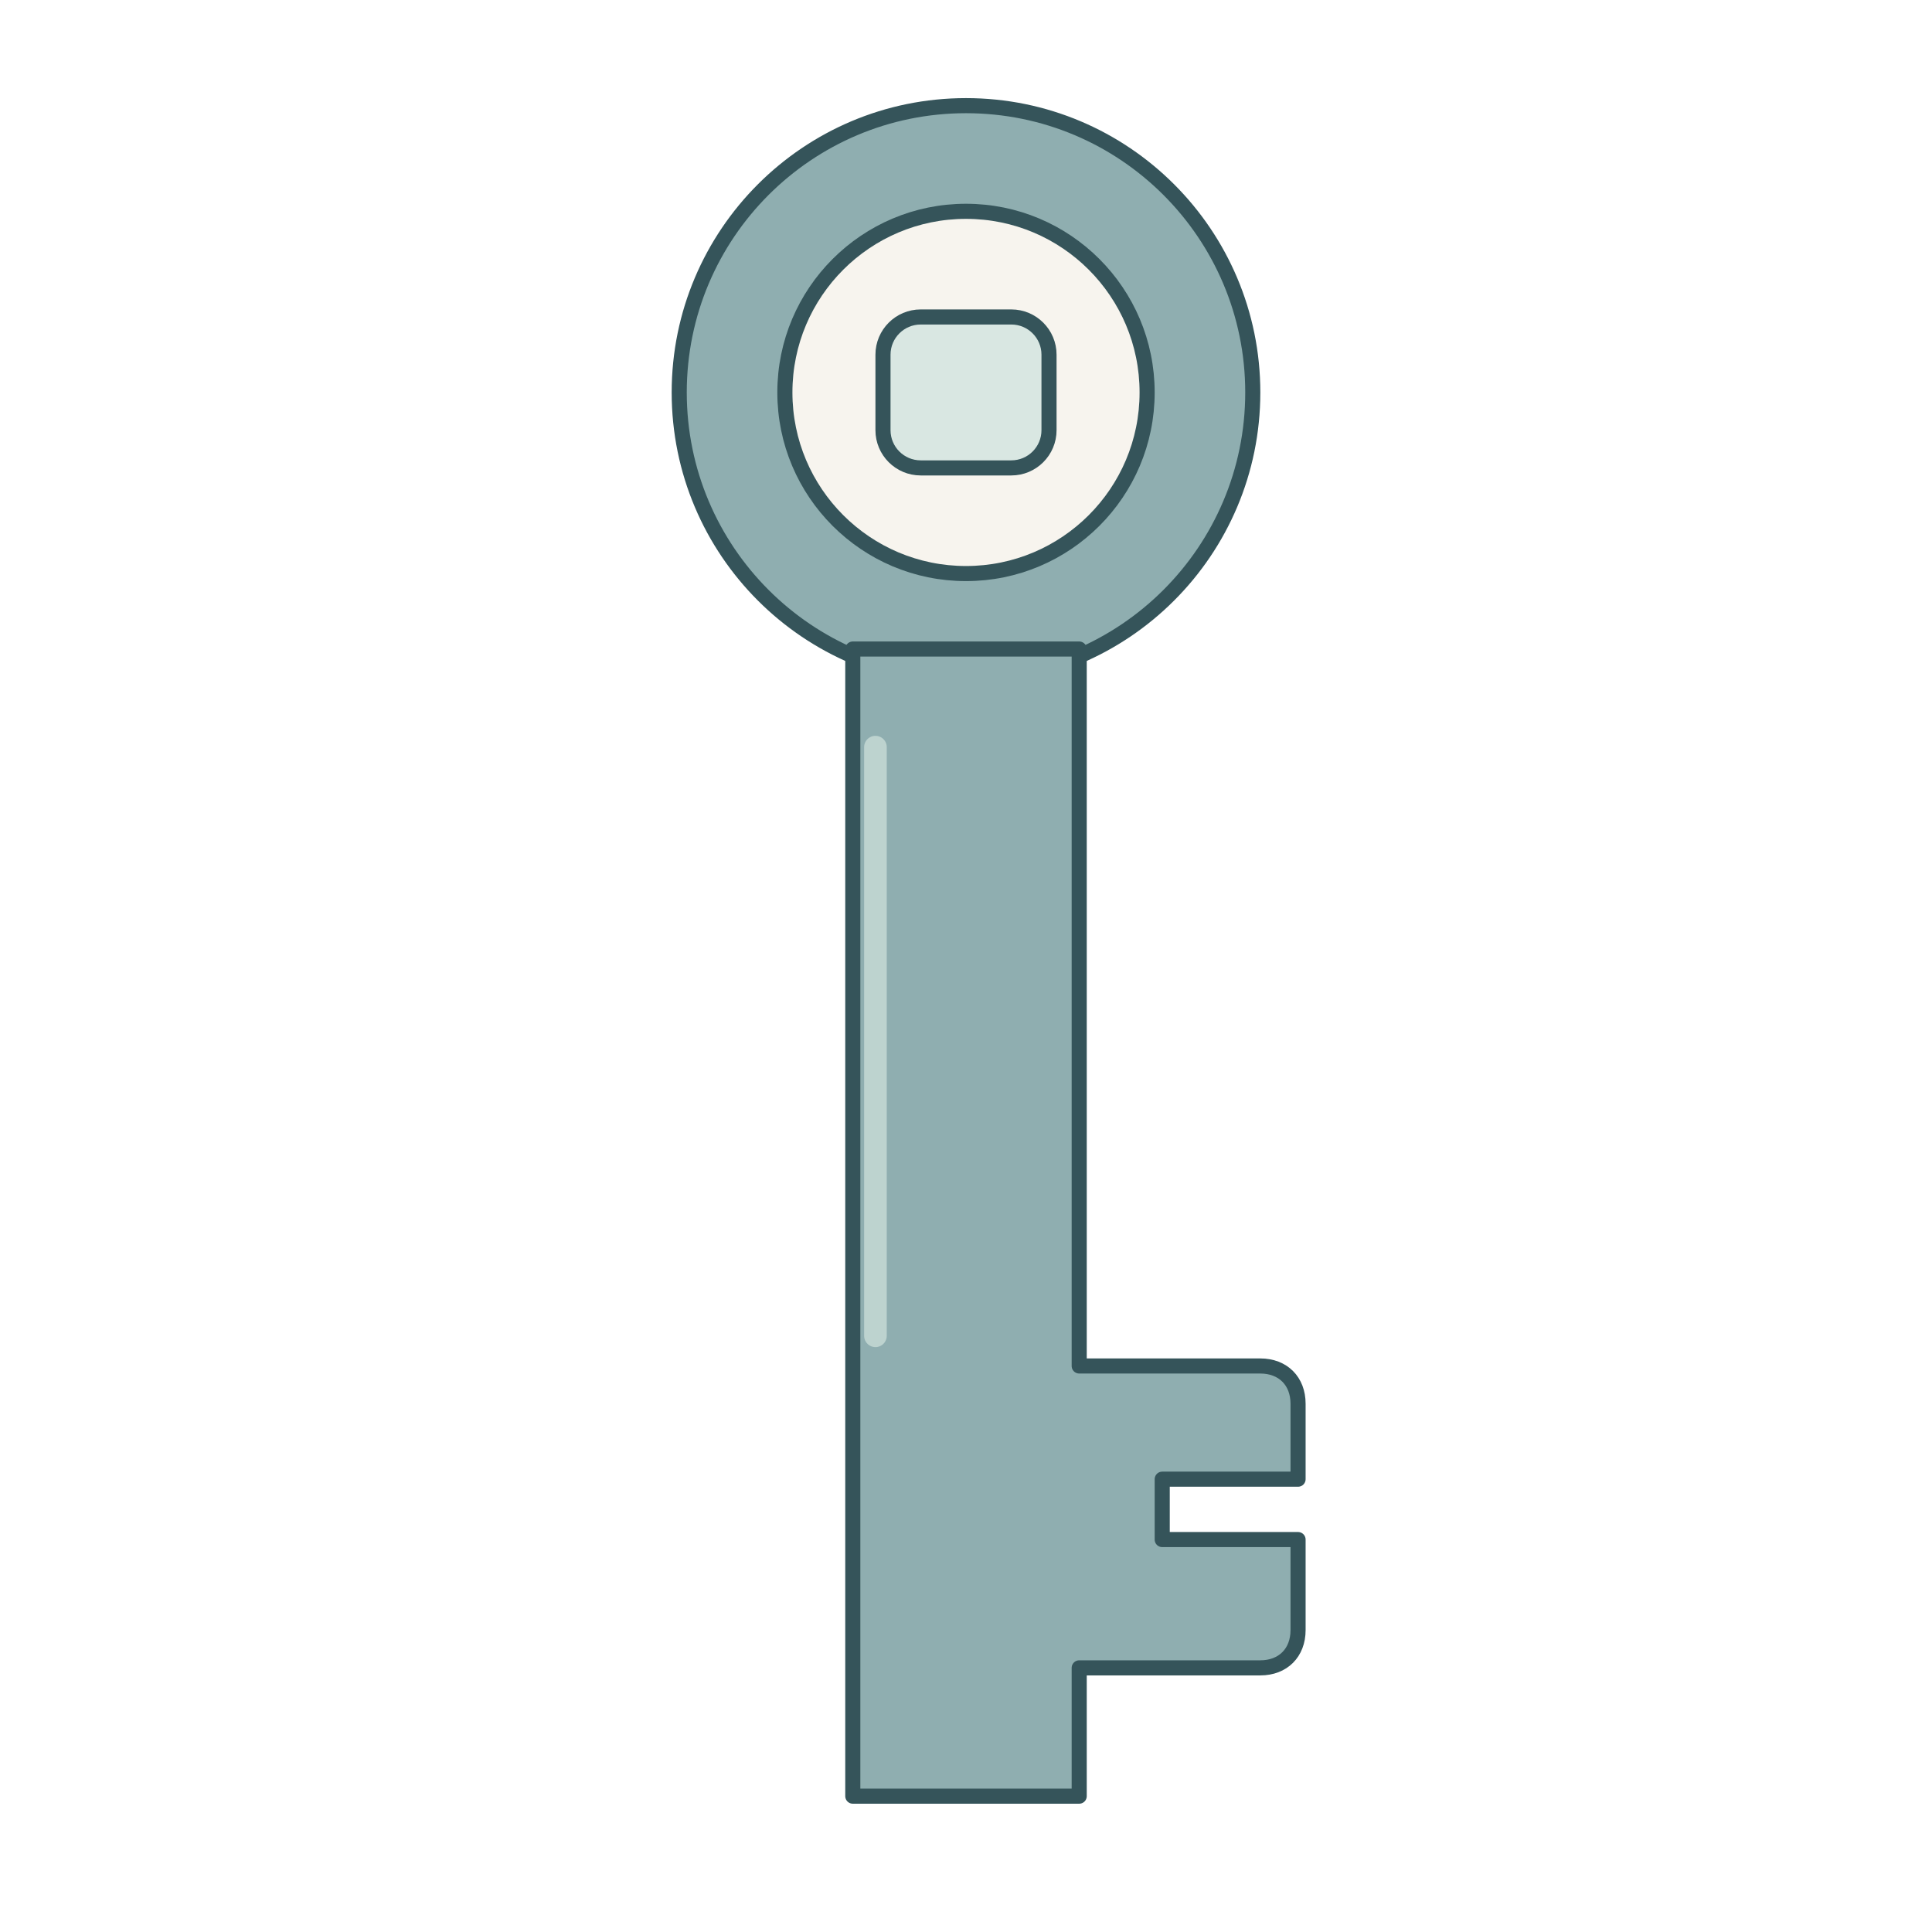
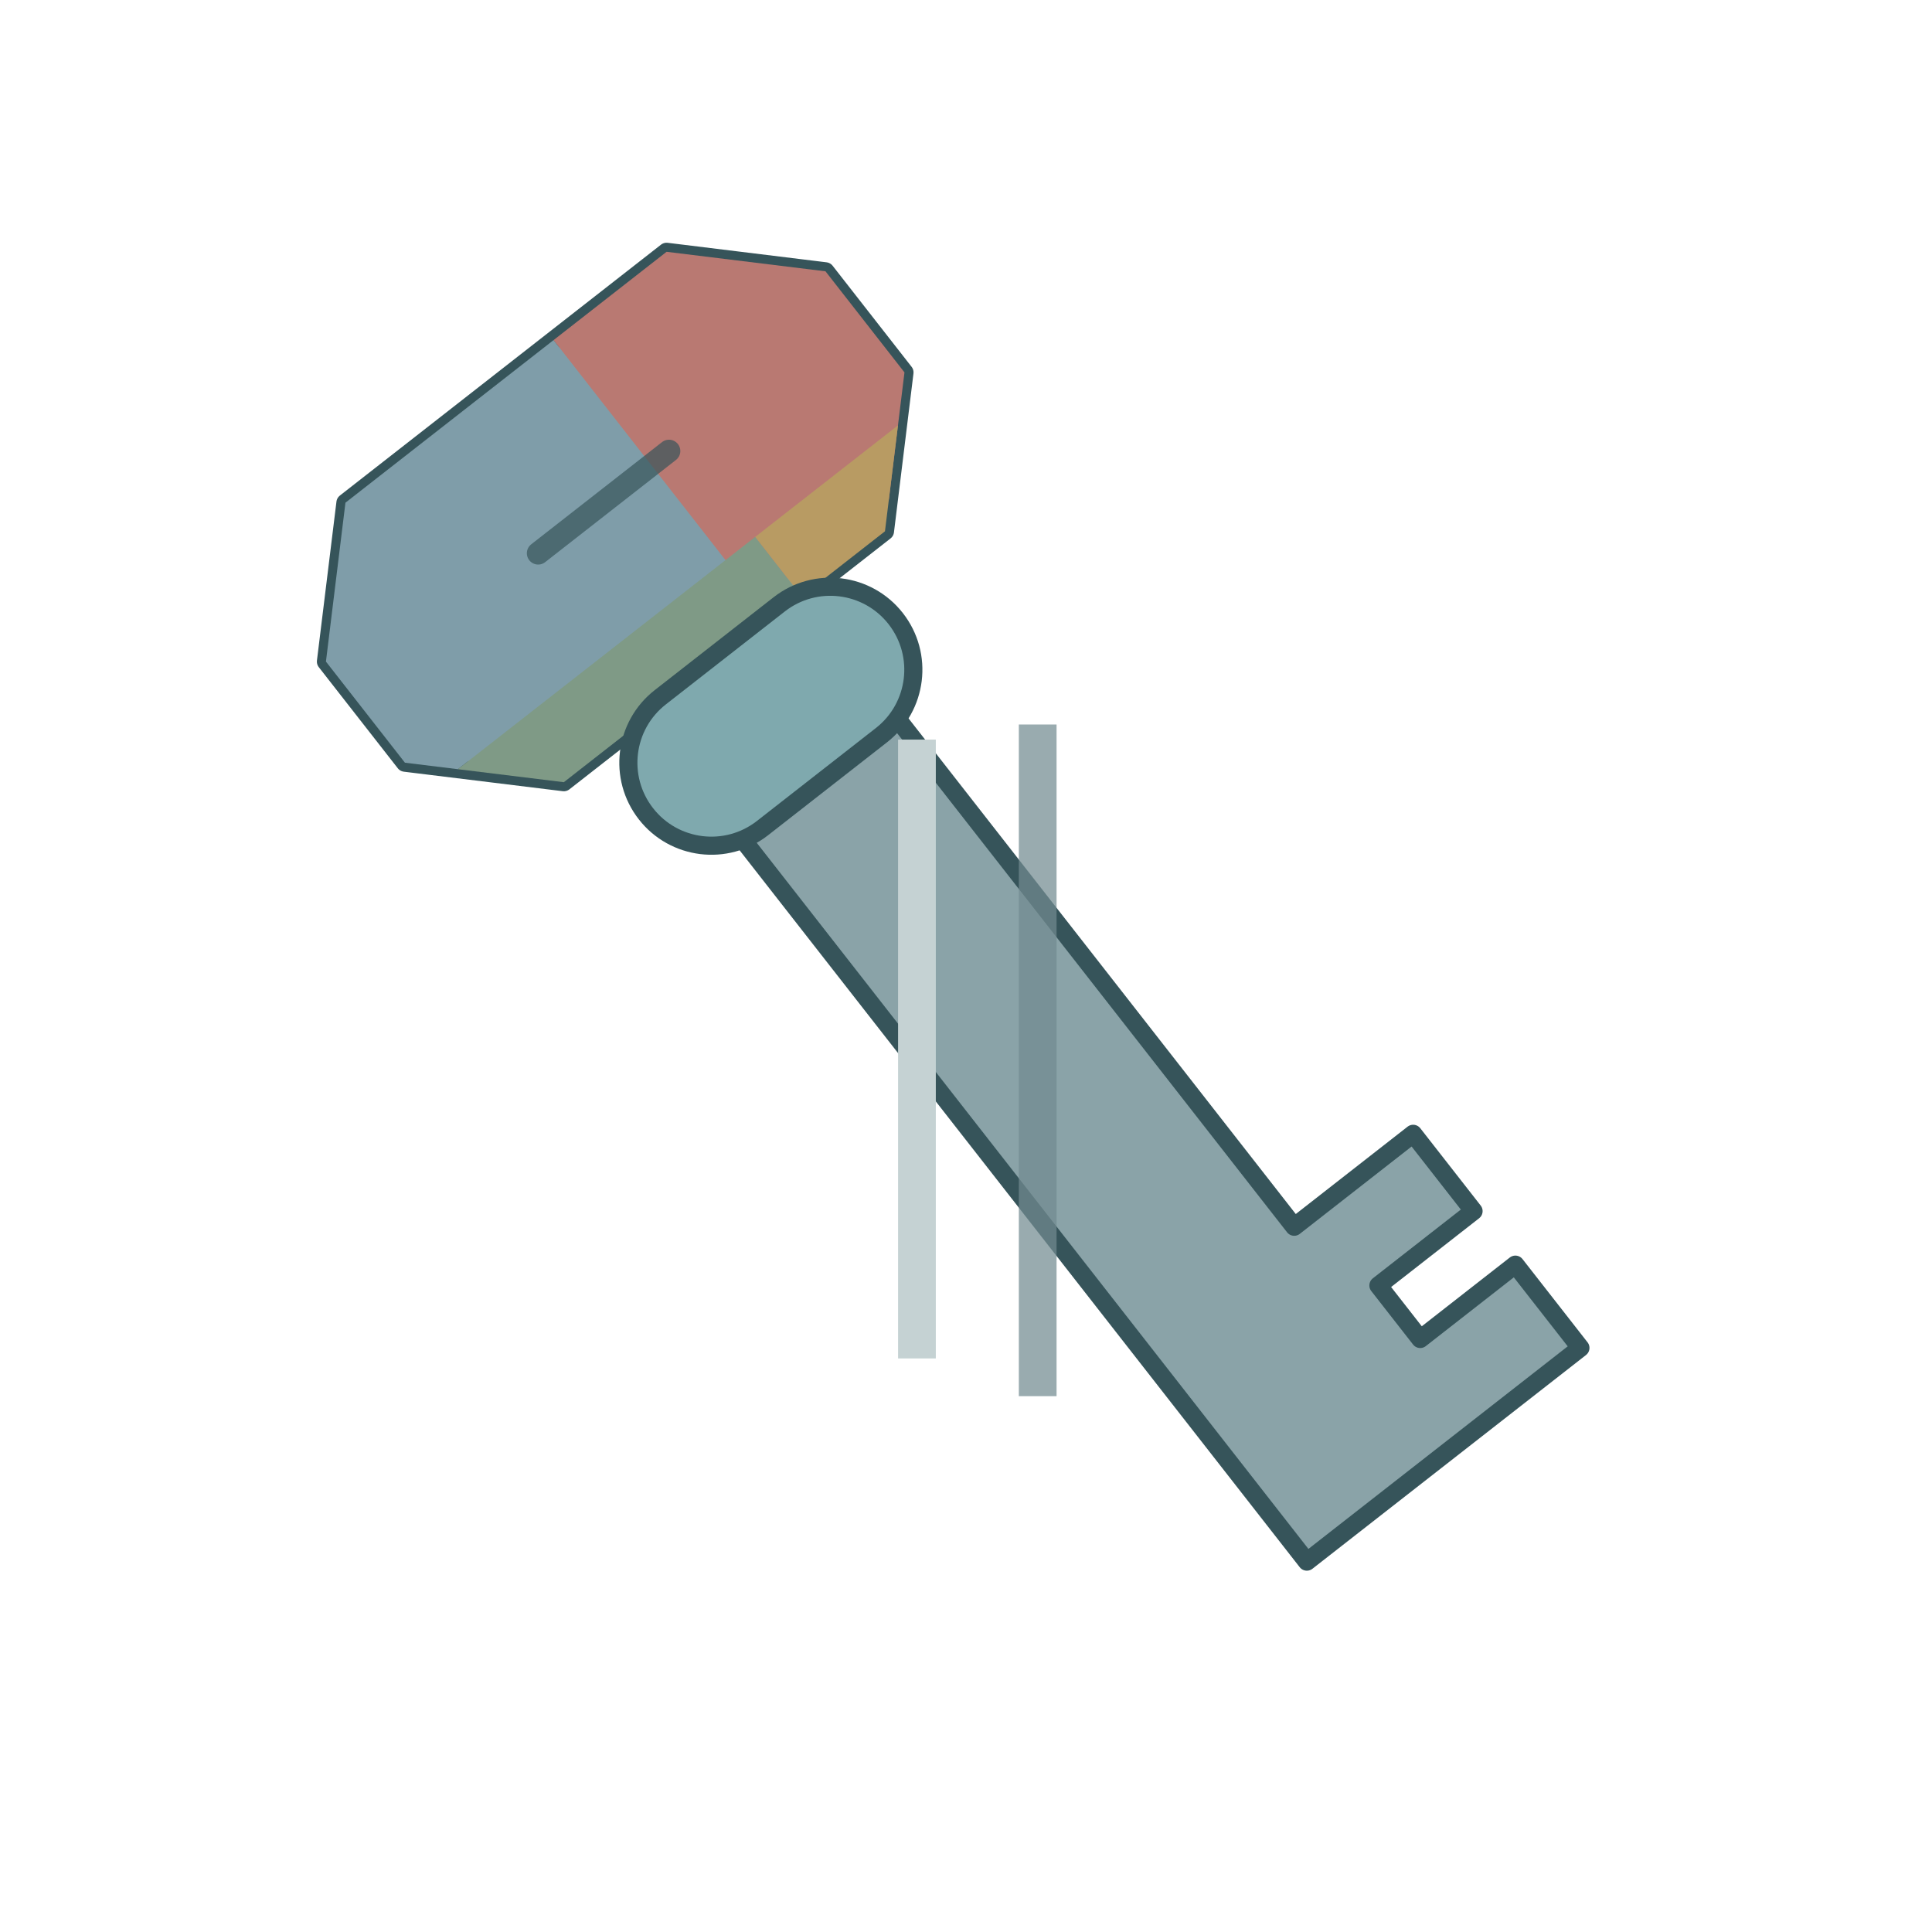
<svg xmlns="http://www.w3.org/2000/svg" viewBox="0 0 256 256" fill="none">
-   <g stroke="#35545A" stroke-width="2" stroke-linejoin="round">
-     <circle cx="128" cy="52" r="38" fill="#8FAEB0" />
-     <circle cx="128" cy="52" r="24" fill="#F7F4EE" />
-     <rect x="117" y="42" width="22" height="20" rx="5" fill="#D9E7E2" />
-     <path d="M113 86h30v95h24c3 0 5 2 5 5v10h-18v8h18v12c0 3-2 5-5 5h-24v17h-30V86Z" fill="#8FAEB0" />
+   <defs>
+     <clipPath id="category-head">
+       <path d="M101 29h54l15 15v17l-15 15h-54L86 61V44l15-15Z" />
+     </clipPath>
+   </defs>
+   <g transform="rotate(-38 128 128)" stroke="#36545A" stroke-width="2.4" stroke-linejoin="round">
+     <path d="M101 29h54l15 15v17l-15 15h-54L86 61V44l15-15Z" fill="#7F9DA9" />
+     <g clip-path="url(#category-head)" stroke="none">
+       <path d="M83 29h53v37H83Z" fill="#7F9DA9" />
+       <path d="M136 29h39v44h-39Z" fill="#B97972" />
+       <path d="M83 66h58v22H83Z" fill="#7F9A86" />
+       <path d="M141 66h34v22h-34Z" fill="#B89B63" />
+     </g>
+     <path d="M115 81h26v101h20v13h-16v9h16v14h-46V81Z" fill="#8AA3A8" />
+     <rect x="107" y="75" width="42" height="22" rx="11" fill="#7FA9AE" />
+     <path d="M117 50h22" stroke="#36545A" stroke-width="3" stroke-linecap="round" opacity=".7" />
  </g>
-   <path d="M116 99v78" stroke="#C5D9D5" stroke-width="3" stroke-linecap="round" opacity=".85" />
+   <path d="M119 98h5v82h-5z" fill="#C5D2D3" />
+   <path d="M135 96h5v89h-5z" fill="#718A90" opacity=".72" />
</svg>
